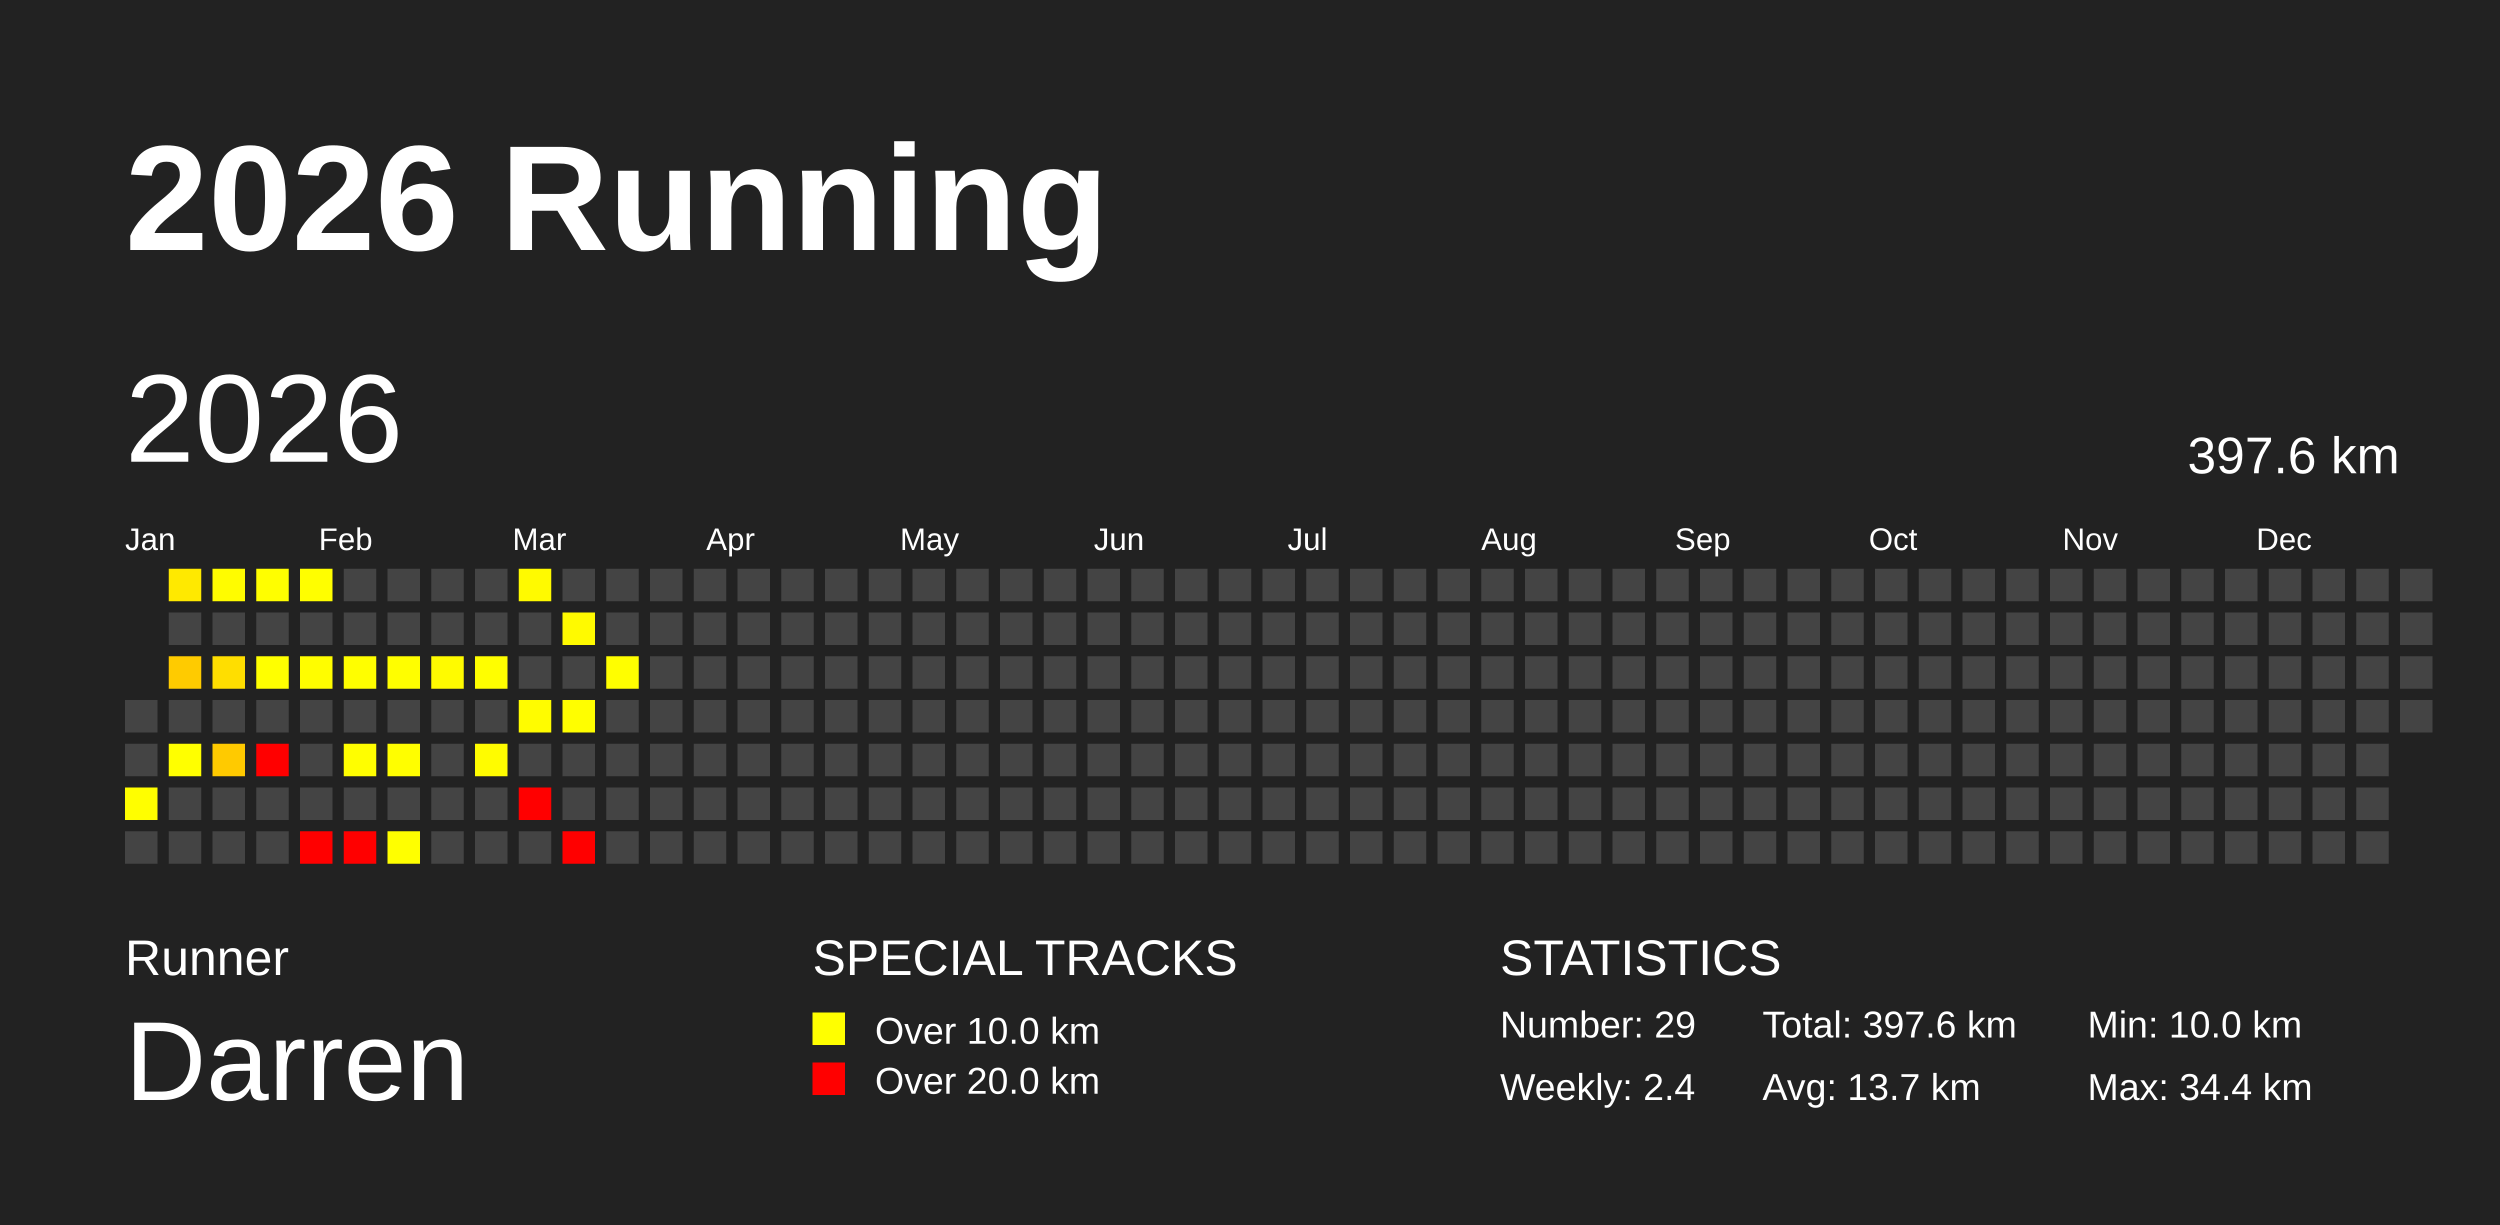
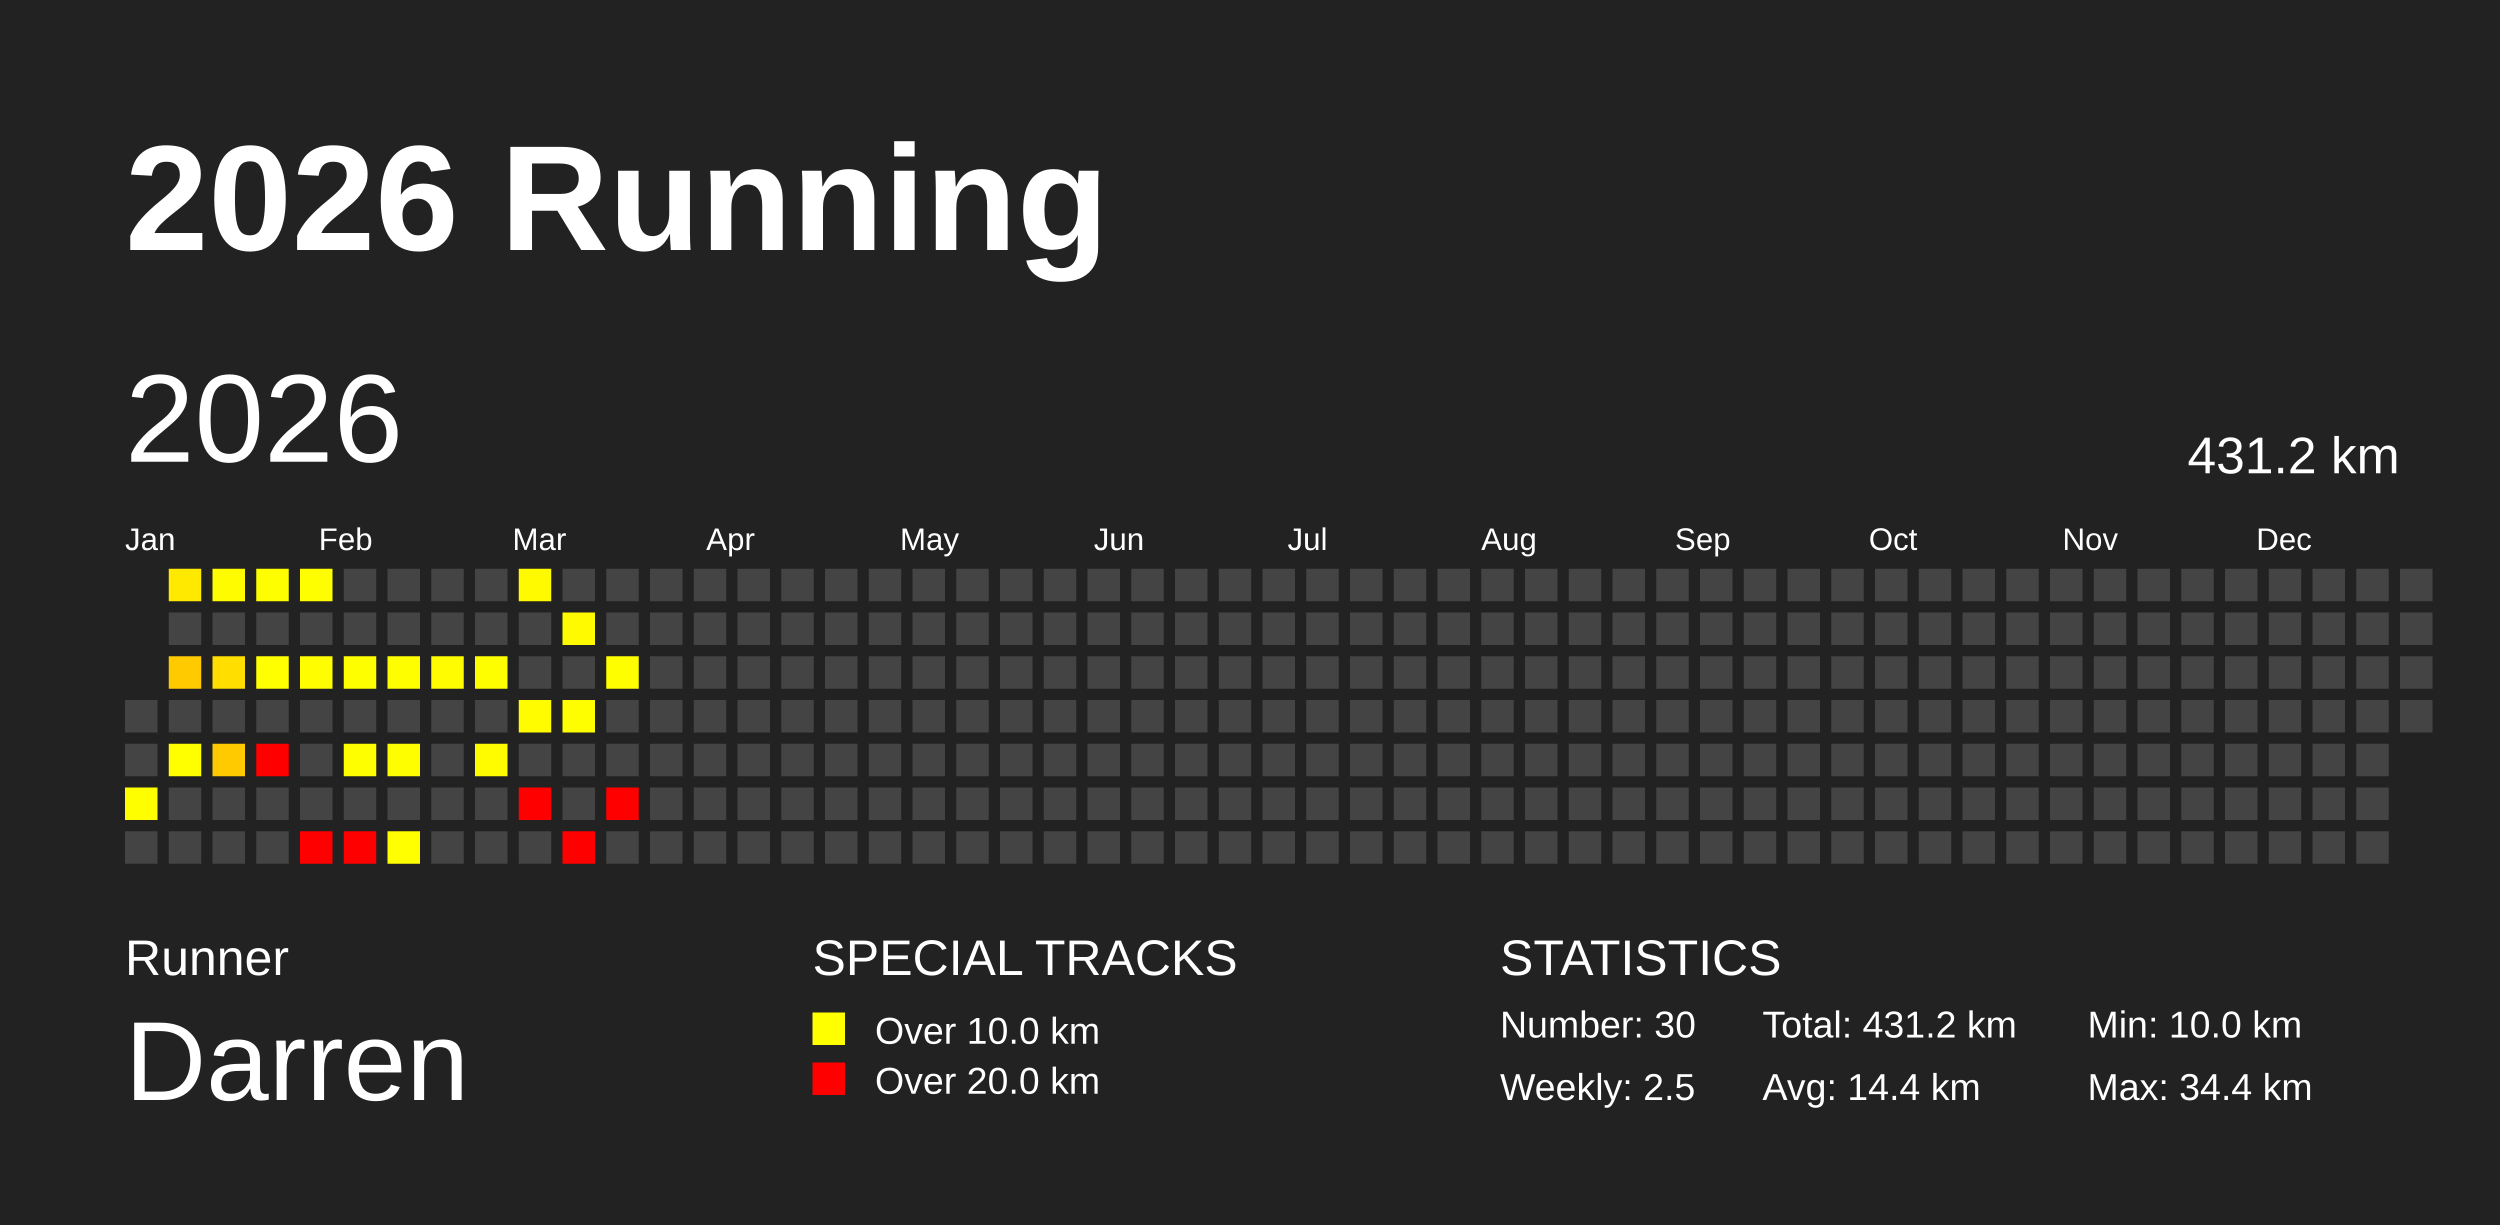
<svg xmlns="http://www.w3.org/2000/svg" baseProfile="full" height="98mm" version="1.1" viewBox="0,0,200,98" width="200mm">
  <defs />
  <rect fill="#222222" height="98" width="200" x="0" y="0" />
  <text fill="#FFFFFF" style="font-size:12px; font-family:Arial; font-weight:bold;" x="10" y="20">2026 Running</text>
  <text fill="#FFFFFF" style="font-size:4px; font-family:Arial" x="10" y="78">Runner</text>
  <text fill="#FFFFFF" style="font-size:9px; font-family:Arial" x="10" y="88">Darren</text>
  <text fill="#FFFFFF" style="font-size:4px; font-family:Arial" x="65" y="78">SPECIAL TRACKS</text>
  <rect fill="yellow" height="2.6" width="2.6" x="65" y="81" />
  <text fill="#FFFFFF" style="font-size:3px; font-family:Arial" x="70" y="83.5">Over 10.0 km</text>
  <rect fill="red" height="2.6" width="2.6" x="65" y="85" />
  <text fill="#FFFFFF" style="font-size:3px; font-family:Arial" x="70" y="87.5">Over 20.0 km</text>
  <text fill="#FFFFFF" style="font-size:4px; font-family:Arial" x="120" y="78">STATISTICS</text>
-   <text fill="#FFFFFF" style="font-size:3px; font-family:Arial" x="120" y="83">Number: 29</text>
-   <text fill="#FFFFFF" style="font-size:3px; font-family:Arial" x="120" y="88">Weekly: 2.4</text>
-   <text fill="#FFFFFF" style="font-size:3px; font-family:Arial" x="141" y="83">Total: 397.6 km</text>
-   <text fill="#FFFFFF" style="font-size:3px; font-family:Arial" x="141" y="88">Avg: 13.7 km</text>
+   <text fill="#FFFFFF" style="font-size:3px; font-family:Arial" x="120" y="83">Number: 30</text>
+   <text fill="#FFFFFF" style="font-size:3px; font-family:Arial" x="120" y="88">Weekly: 2.5</text>
+   <text fill="#FFFFFF" style="font-size:3px; font-family:Arial" x="141" y="83">Total: 431.2 km</text>
+   <text fill="#FFFFFF" style="font-size:3px; font-family:Arial" x="141" y="88">Avg: 14.4 km</text>
  <text fill="#FFFFFF" style="font-size:3px; font-family:Arial" x="167" y="83">Min: 10.0 km</text>
  <text fill="#FFFFFF" style="font-size:3px; font-family:Arial" x="167" y="88">Max: 34.4 km</text>
  <text dominant-baseline="hanging" fill="#FFFFFF" style="font-size:10.0px; font-family:Arial;" x="10" y="30">2026</text>
-   <text dominant-baseline="hanging" fill="#FFFFFF" style="font-size:4.125px; font-family:Arial;" x="175" y="35">397.6 km</text>
+   <text dominant-baseline="hanging" fill="#FFFFFF" style="font-size:4.125px; font-family:Arial;" x="175" y="35">431.2 km</text>
  <text fill="#FFFFFF" style="font-size:2.5px; font-family:Arial" x="10.0" y="44">Jan</text>
  <text fill="#FFFFFF" style="font-size:2.5px; font-family:Arial" x="25.5" y="44">Feb</text>
  <text fill="#FFFFFF" style="font-size:2.5px; font-family:Arial" x="41.0" y="44">Mar</text>
  <text fill="#FFFFFF" style="font-size:2.5px; font-family:Arial" x="56.5" y="44">Apr</text>
  <text fill="#FFFFFF" style="font-size:2.5px; font-family:Arial" x="72.0" y="44">May</text>
  <text fill="#FFFFFF" style="font-size:2.5px; font-family:Arial" x="87.5" y="44">Jun</text>
  <text fill="#FFFFFF" style="font-size:2.5px; font-family:Arial" x="103.0" y="44">Jul</text>
  <text fill="#FFFFFF" style="font-size:2.5px; font-family:Arial" x="118.5" y="44">Aug</text>
  <text fill="#FFFFFF" style="font-size:2.5px; font-family:Arial" x="134.0" y="44">Sep</text>
  <text fill="#FFFFFF" style="font-size:2.5px; font-family:Arial" x="149.5" y="44">Oct</text>
  <text fill="#FFFFFF" style="font-size:2.5px; font-family:Arial" x="165.0" y="44">Nov</text>
  <text fill="#FFFFFF" style="font-size:2.5px; font-family:Arial" x="180.5" y="44">Dec</text>
  <rect fill="#444444" height="2.6" width="2.6" x="10.0" y="56.0" />
  <rect fill="#444444" height="2.6" width="2.6" x="10.0" y="59.5" />
  <rect fill="#fffe00" height="2.6" width="2.6" x="10.0" y="63.0" />
  <rect fill="#444444" height="2.6" width="2.6" x="10.0" y="66.5" />
  <rect fill="#ffe900" height="2.6" width="2.6" x="13.5" y="45.5" />
  <rect fill="#444444" height="2.6" width="2.6" x="13.5" y="49.0" />
  <rect fill="#ffcb00" height="2.6" width="2.6" x="13.5" y="52.5" />
  <rect fill="#444444" height="2.6" width="2.6" x="13.5" y="56.0" />
  <rect fill="#ffff00" height="2.6" width="2.6" x="13.5" y="59.5" />
  <rect fill="#444444" height="2.6" width="2.6" x="13.5" y="63.0" />
  <rect fill="#444444" height="2.6" width="2.6" x="13.5" y="66.5" />
  <rect fill="#fffc00" height="2.6" width="2.6" x="17.0" y="45.5" />
  <rect fill="#444444" height="2.6" width="2.6" x="17.0" y="49.0" />
  <rect fill="#ffde00" height="2.6" width="2.6" x="17.0" y="52.5" />
  <rect fill="#444444" height="2.6" width="2.6" x="17.0" y="56.0" />
  <rect fill="#ffca00" height="2.6" width="2.6" x="17.0" y="59.5" />
  <rect fill="#444444" height="2.6" width="2.6" x="17.0" y="63.0" />
  <rect fill="#444444" height="2.6" width="2.6" x="17.0" y="66.5" />
  <rect fill="#fffe00" height="2.6" width="2.6" x="20.5" y="45.5" />
  <rect fill="#444444" height="2.6" width="2.6" x="20.5" y="49.0" />
  <rect fill="#ffff00" height="2.6" width="2.6" x="20.5" y="52.5" />
  <rect fill="#444444" height="2.6" width="2.6" x="20.5" y="56.0" />
  <rect fill="red" height="2.6" width="2.6" x="20.5" y="59.5" />
  <rect fill="#444444" height="2.6" width="2.6" x="20.5" y="63.0" />
  <rect fill="#444444" height="2.6" width="2.6" x="20.5" y="66.5" />
  <rect fill="#fffe00" height="2.6" width="2.6" x="24.0" y="45.5" />
  <rect fill="#444444" height="2.6" width="2.6" x="24.0" y="49.0" />
  <rect fill="#fffd00" height="2.6" width="2.6" x="24.0" y="52.5" />
  <rect fill="#444444" height="2.6" width="2.6" x="24.0" y="56.0" />
  <rect fill="#444444" height="2.6" width="2.6" x="24.0" y="59.5" />
  <rect fill="#444444" height="2.6" width="2.6" x="24.0" y="63.0" />
  <rect fill="red" height="2.6" width="2.6" x="24.0" y="66.5" />
  <rect fill="#444444" height="2.6" width="2.6" x="27.5" y="45.5" />
  <rect fill="#444444" height="2.6" width="2.6" x="27.5" y="49.0" />
  <rect fill="#fffe00" height="2.6" width="2.6" x="27.5" y="52.5" />
  <rect fill="#444444" height="2.6" width="2.6" x="27.5" y="56.0" />
  <rect fill="#fffe00" height="2.6" width="2.6" x="27.5" y="59.5" />
  <rect fill="#444444" height="2.6" width="2.6" x="27.5" y="63.0" />
  <rect fill="red" height="2.6" width="2.6" x="27.5" y="66.5" />
  <rect fill="#444444" height="2.6" width="2.6" x="31.0" y="45.5" />
  <rect fill="#444444" height="2.6" width="2.6" x="31.0" y="49.0" />
  <rect fill="#fffe00" height="2.6" width="2.6" x="31.0" y="52.5" />
  <rect fill="#444444" height="2.6" width="2.6" x="31.0" y="56.0" />
  <rect fill="#fffe00" height="2.6" width="2.6" x="31.0" y="59.5" />
  <rect fill="#444444" height="2.6" width="2.6" x="31.0" y="63.0" />
  <rect fill="#ffff00" height="2.6" width="2.6" x="31.0" y="66.5" />
  <rect fill="#444444" height="2.6" width="2.6" x="34.5" y="45.5" />
  <rect fill="#444444" height="2.6" width="2.6" x="34.5" y="49.0" />
  <rect fill="#fffb00" height="2.6" width="2.6" x="34.5" y="52.5" />
  <rect fill="#444444" height="2.6" width="2.6" x="34.5" y="56.0" />
  <rect fill="#444444" height="2.6" width="2.6" x="34.5" y="59.5" />
  <rect fill="#444444" height="2.6" width="2.6" x="34.5" y="63.0" />
  <rect fill="#444444" height="2.6" width="2.6" x="34.5" y="66.5" />
  <rect fill="#444444" height="2.6" width="2.6" x="38.0" y="45.5" />
  <rect fill="#444444" height="2.6" width="2.6" x="38.0" y="49.0" />
  <rect fill="#fffe00" height="2.6" width="2.6" x="38.0" y="52.5" />
  <rect fill="#444444" height="2.6" width="2.6" x="38.0" y="56.0" />
  <rect fill="#fffc00" height="2.6" width="2.6" x="38.0" y="59.5" />
  <rect fill="#444444" height="2.6" width="2.6" x="38.0" y="63.0" />
  <rect fill="#444444" height="2.6" width="2.6" x="38.0" y="66.5" />
  <rect fill="#fffa00" height="2.6" width="2.6" x="41.5" y="45.5" />
  <rect fill="#444444" height="2.6" width="2.6" x="41.5" y="49.0" />
  <rect fill="#444444" height="2.6" width="2.6" x="41.5" y="52.5" />
  <rect fill="#fffc00" height="2.6" width="2.6" x="41.5" y="56.0" />
  <rect fill="#444444" height="2.6" width="2.6" x="41.5" y="59.5" />
  <rect fill="red" height="2.6" width="2.6" x="41.5" y="63.0" />
  <rect fill="#444444" height="2.6" width="2.6" x="41.5" y="66.5" />
  <rect fill="#444444" height="2.6" width="2.6" x="45.0" y="45.5" />
  <rect fill="#fffa00" height="2.6" width="2.6" x="45.0" y="49.0" />
  <rect fill="#444444" height="2.6" width="2.6" x="45.0" y="52.5" />
  <rect fill="#fffe00" height="2.6" width="2.6" x="45.0" y="56.0" />
  <rect fill="#444444" height="2.6" width="2.6" x="45.0" y="59.5" />
  <rect fill="#444444" height="2.6" width="2.6" x="45.0" y="63.0" />
  <rect fill="red" height="2.6" width="2.6" x="45.0" y="66.5" />
  <rect fill="#444444" height="2.6" width="2.6" x="48.5" y="45.5" />
  <rect fill="#444444" height="2.6" width="2.6" x="48.5" y="49.0" />
  <rect fill="#fffe00" height="2.6" width="2.6" x="48.5" y="52.5" />
  <rect fill="#444444" height="2.6" width="2.6" x="48.5" y="56.0" />
  <rect fill="#444444" height="2.6" width="2.6" x="48.5" y="59.5" />
-   <rect fill="#444444" height="2.6" width="2.6" x="48.5" y="63.0" />
+   <rect fill="red" height="2.6" width="2.6" x="48.5" y="63.0" />
  <rect fill="#444444" height="2.6" width="2.6" x="48.5" y="66.5" />
  <rect fill="#444444" height="2.6" width="2.6" x="52.0" y="45.5" />
  <rect fill="#444444" height="2.6" width="2.6" x="52.0" y="49.0" />
  <rect fill="#444444" height="2.6" width="2.6" x="52.0" y="52.5" />
  <rect fill="#444444" height="2.6" width="2.6" x="52.0" y="56.0" />
  <rect fill="#444444" height="2.6" width="2.6" x="52.0" y="59.5" />
  <rect fill="#444444" height="2.6" width="2.6" x="52.0" y="63.0" />
  <rect fill="#444444" height="2.6" width="2.6" x="52.0" y="66.5" />
  <rect fill="#444444" height="2.6" width="2.6" x="55.5" y="45.5" />
  <rect fill="#444444" height="2.6" width="2.6" x="55.5" y="49.0" />
  <rect fill="#444444" height="2.6" width="2.6" x="55.5" y="52.5" />
  <rect fill="#444444" height="2.6" width="2.6" x="55.5" y="56.0" />
  <rect fill="#444444" height="2.6" width="2.6" x="55.5" y="59.5" />
  <rect fill="#444444" height="2.6" width="2.6" x="55.5" y="63.0" />
  <rect fill="#444444" height="2.6" width="2.6" x="55.5" y="66.5" />
  <rect fill="#444444" height="2.6" width="2.6" x="59.0" y="45.5" />
  <rect fill="#444444" height="2.6" width="2.6" x="59.0" y="49.0" />
  <rect fill="#444444" height="2.6" width="2.6" x="59.0" y="52.5" />
  <rect fill="#444444" height="2.6" width="2.6" x="59.0" y="56.0" />
  <rect fill="#444444" height="2.6" width="2.6" x="59.0" y="59.5" />
  <rect fill="#444444" height="2.6" width="2.6" x="59.0" y="63.0" />
  <rect fill="#444444" height="2.6" width="2.6" x="59.0" y="66.5" />
  <rect fill="#444444" height="2.6" width="2.6" x="62.5" y="45.5" />
  <rect fill="#444444" height="2.6" width="2.6" x="62.5" y="49.0" />
  <rect fill="#444444" height="2.6" width="2.6" x="62.5" y="52.5" />
  <rect fill="#444444" height="2.6" width="2.6" x="62.5" y="56.0" />
  <rect fill="#444444" height="2.6" width="2.6" x="62.5" y="59.5" />
  <rect fill="#444444" height="2.6" width="2.6" x="62.5" y="63.0" />
  <rect fill="#444444" height="2.6" width="2.6" x="62.5" y="66.5" />
  <rect fill="#444444" height="2.6" width="2.6" x="66.0" y="45.5" />
  <rect fill="#444444" height="2.6" width="2.6" x="66.0" y="49.0" />
  <rect fill="#444444" height="2.6" width="2.6" x="66.0" y="52.5" />
  <rect fill="#444444" height="2.6" width="2.6" x="66.0" y="56.0" />
  <rect fill="#444444" height="2.6" width="2.6" x="66.0" y="59.5" />
  <rect fill="#444444" height="2.6" width="2.6" x="66.0" y="63.0" />
  <rect fill="#444444" height="2.6" width="2.6" x="66.0" y="66.5" />
  <rect fill="#444444" height="2.6" width="2.6" x="69.5" y="45.5" />
  <rect fill="#444444" height="2.6" width="2.6" x="69.5" y="49.0" />
  <rect fill="#444444" height="2.6" width="2.6" x="69.5" y="52.5" />
  <rect fill="#444444" height="2.6" width="2.6" x="69.5" y="56.0" />
  <rect fill="#444444" height="2.6" width="2.6" x="69.5" y="59.5" />
  <rect fill="#444444" height="2.6" width="2.6" x="69.5" y="63.0" />
  <rect fill="#444444" height="2.6" width="2.6" x="69.5" y="66.5" />
  <rect fill="#444444" height="2.6" width="2.6" x="73.0" y="45.5" />
  <rect fill="#444444" height="2.6" width="2.6" x="73.0" y="49.0" />
  <rect fill="#444444" height="2.6" width="2.6" x="73.0" y="52.5" />
  <rect fill="#444444" height="2.6" width="2.6" x="73.0" y="56.0" />
  <rect fill="#444444" height="2.6" width="2.6" x="73.0" y="59.5" />
  <rect fill="#444444" height="2.6" width="2.6" x="73.0" y="63.0" />
  <rect fill="#444444" height="2.6" width="2.6" x="73.0" y="66.5" />
  <rect fill="#444444" height="2.6" width="2.6" x="76.5" y="45.5" />
  <rect fill="#444444" height="2.6" width="2.6" x="76.5" y="49.0" />
  <rect fill="#444444" height="2.6" width="2.6" x="76.5" y="52.5" />
  <rect fill="#444444" height="2.6" width="2.6" x="76.5" y="56.0" />
  <rect fill="#444444" height="2.6" width="2.6" x="76.5" y="59.5" />
  <rect fill="#444444" height="2.6" width="2.6" x="76.5" y="63.0" />
  <rect fill="#444444" height="2.6" width="2.6" x="76.5" y="66.5" />
  <rect fill="#444444" height="2.6" width="2.6" x="80.0" y="45.5" />
  <rect fill="#444444" height="2.6" width="2.6" x="80.0" y="49.0" />
  <rect fill="#444444" height="2.6" width="2.6" x="80.0" y="52.5" />
  <rect fill="#444444" height="2.6" width="2.6" x="80.0" y="56.0" />
  <rect fill="#444444" height="2.6" width="2.6" x="80.0" y="59.5" />
  <rect fill="#444444" height="2.6" width="2.6" x="80.0" y="63.0" />
  <rect fill="#444444" height="2.6" width="2.6" x="80.0" y="66.5" />
  <rect fill="#444444" height="2.6" width="2.6" x="83.5" y="45.5" />
  <rect fill="#444444" height="2.6" width="2.6" x="83.5" y="49.0" />
  <rect fill="#444444" height="2.6" width="2.6" x="83.5" y="52.5" />
  <rect fill="#444444" height="2.6" width="2.6" x="83.5" y="56.0" />
  <rect fill="#444444" height="2.6" width="2.6" x="83.5" y="59.5" />
  <rect fill="#444444" height="2.6" width="2.6" x="83.5" y="63.0" />
  <rect fill="#444444" height="2.6" width="2.6" x="83.5" y="66.5" />
  <rect fill="#444444" height="2.6" width="2.6" x="87.0" y="45.5" />
  <rect fill="#444444" height="2.6" width="2.6" x="87.0" y="49.0" />
  <rect fill="#444444" height="2.6" width="2.6" x="87.0" y="52.5" />
  <rect fill="#444444" height="2.6" width="2.6" x="87.0" y="56.0" />
  <rect fill="#444444" height="2.6" width="2.6" x="87.0" y="59.5" />
  <rect fill="#444444" height="2.6" width="2.6" x="87.0" y="63.0" />
  <rect fill="#444444" height="2.6" width="2.6" x="87.0" y="66.5" />
  <rect fill="#444444" height="2.6" width="2.6" x="90.5" y="45.5" />
  <rect fill="#444444" height="2.6" width="2.6" x="90.5" y="49.0" />
  <rect fill="#444444" height="2.6" width="2.6" x="90.5" y="52.5" />
  <rect fill="#444444" height="2.6" width="2.6" x="90.5" y="56.0" />
  <rect fill="#444444" height="2.6" width="2.6" x="90.5" y="59.5" />
  <rect fill="#444444" height="2.6" width="2.6" x="90.5" y="63.0" />
  <rect fill="#444444" height="2.6" width="2.6" x="90.5" y="66.5" />
  <rect fill="#444444" height="2.6" width="2.6" x="94.0" y="45.5" />
  <rect fill="#444444" height="2.6" width="2.6" x="94.0" y="49.0" />
  <rect fill="#444444" height="2.6" width="2.6" x="94.0" y="52.5" />
  <rect fill="#444444" height="2.6" width="2.6" x="94.0" y="56.0" />
  <rect fill="#444444" height="2.6" width="2.6" x="94.0" y="59.5" />
  <rect fill="#444444" height="2.6" width="2.6" x="94.0" y="63.0" />
  <rect fill="#444444" height="2.6" width="2.6" x="94.0" y="66.5" />
  <rect fill="#444444" height="2.6" width="2.6" x="97.5" y="45.5" />
  <rect fill="#444444" height="2.6" width="2.6" x="97.5" y="49.0" />
  <rect fill="#444444" height="2.6" width="2.6" x="97.5" y="52.5" />
  <rect fill="#444444" height="2.6" width="2.6" x="97.5" y="56.0" />
  <rect fill="#444444" height="2.6" width="2.6" x="97.5" y="59.5" />
  <rect fill="#444444" height="2.6" width="2.6" x="97.5" y="63.0" />
  <rect fill="#444444" height="2.6" width="2.6" x="97.5" y="66.5" />
  <rect fill="#444444" height="2.6" width="2.6" x="101.0" y="45.5" />
  <rect fill="#444444" height="2.6" width="2.6" x="101.0" y="49.0" />
  <rect fill="#444444" height="2.6" width="2.6" x="101.0" y="52.5" />
  <rect fill="#444444" height="2.6" width="2.6" x="101.0" y="56.0" />
  <rect fill="#444444" height="2.6" width="2.6" x="101.0" y="59.5" />
  <rect fill="#444444" height="2.6" width="2.6" x="101.0" y="63.0" />
  <rect fill="#444444" height="2.6" width="2.6" x="101.0" y="66.5" />
  <rect fill="#444444" height="2.6" width="2.6" x="104.5" y="45.5" />
  <rect fill="#444444" height="2.6" width="2.6" x="104.5" y="49.0" />
  <rect fill="#444444" height="2.6" width="2.6" x="104.5" y="52.5" />
  <rect fill="#444444" height="2.6" width="2.6" x="104.5" y="56.0" />
  <rect fill="#444444" height="2.6" width="2.6" x="104.5" y="59.5" />
  <rect fill="#444444" height="2.6" width="2.6" x="104.5" y="63.0" />
  <rect fill="#444444" height="2.6" width="2.6" x="104.5" y="66.5" />
  <rect fill="#444444" height="2.6" width="2.6" x="108.0" y="45.5" />
  <rect fill="#444444" height="2.6" width="2.6" x="108.0" y="49.0" />
  <rect fill="#444444" height="2.6" width="2.6" x="108.0" y="52.5" />
  <rect fill="#444444" height="2.6" width="2.6" x="108.0" y="56.0" />
  <rect fill="#444444" height="2.6" width="2.6" x="108.0" y="59.5" />
  <rect fill="#444444" height="2.6" width="2.6" x="108.0" y="63.0" />
  <rect fill="#444444" height="2.6" width="2.6" x="108.0" y="66.5" />
  <rect fill="#444444" height="2.6" width="2.6" x="111.5" y="45.5" />
  <rect fill="#444444" height="2.6" width="2.6" x="111.5" y="49.0" />
  <rect fill="#444444" height="2.6" width="2.6" x="111.5" y="52.5" />
  <rect fill="#444444" height="2.6" width="2.6" x="111.5" y="56.0" />
  <rect fill="#444444" height="2.6" width="2.6" x="111.5" y="59.5" />
  <rect fill="#444444" height="2.6" width="2.6" x="111.5" y="63.0" />
  <rect fill="#444444" height="2.6" width="2.6" x="111.5" y="66.5" />
  <rect fill="#444444" height="2.6" width="2.6" x="115.0" y="45.5" />
  <rect fill="#444444" height="2.6" width="2.6" x="115.0" y="49.0" />
  <rect fill="#444444" height="2.6" width="2.6" x="115.0" y="52.5" />
  <rect fill="#444444" height="2.6" width="2.6" x="115.0" y="56.0" />
  <rect fill="#444444" height="2.6" width="2.6" x="115.0" y="59.5" />
  <rect fill="#444444" height="2.6" width="2.6" x="115.0" y="63.0" />
  <rect fill="#444444" height="2.6" width="2.6" x="115.0" y="66.5" />
  <rect fill="#444444" height="2.6" width="2.6" x="118.5" y="45.5" />
  <rect fill="#444444" height="2.6" width="2.6" x="118.5" y="49.0" />
  <rect fill="#444444" height="2.6" width="2.6" x="118.5" y="52.5" />
  <rect fill="#444444" height="2.6" width="2.6" x="118.5" y="56.0" />
  <rect fill="#444444" height="2.6" width="2.6" x="118.5" y="59.5" />
  <rect fill="#444444" height="2.6" width="2.6" x="118.5" y="63.0" />
  <rect fill="#444444" height="2.6" width="2.6" x="118.5" y="66.5" />
  <rect fill="#444444" height="2.6" width="2.6" x="122.0" y="45.5" />
  <rect fill="#444444" height="2.6" width="2.6" x="122.0" y="49.0" />
  <rect fill="#444444" height="2.6" width="2.6" x="122.0" y="52.5" />
  <rect fill="#444444" height="2.6" width="2.6" x="122.0" y="56.0" />
  <rect fill="#444444" height="2.6" width="2.6" x="122.0" y="59.5" />
  <rect fill="#444444" height="2.6" width="2.6" x="122.0" y="63.0" />
  <rect fill="#444444" height="2.6" width="2.6" x="122.0" y="66.5" />
  <rect fill="#444444" height="2.6" width="2.6" x="125.5" y="45.5" />
  <rect fill="#444444" height="2.6" width="2.6" x="125.5" y="49.0" />
  <rect fill="#444444" height="2.6" width="2.6" x="125.5" y="52.5" />
  <rect fill="#444444" height="2.6" width="2.6" x="125.5" y="56.0" />
  <rect fill="#444444" height="2.6" width="2.6" x="125.5" y="59.5" />
  <rect fill="#444444" height="2.6" width="2.6" x="125.5" y="63.0" />
  <rect fill="#444444" height="2.6" width="2.6" x="125.5" y="66.5" />
  <rect fill="#444444" height="2.6" width="2.6" x="129.0" y="45.5" />
  <rect fill="#444444" height="2.6" width="2.6" x="129.0" y="49.0" />
  <rect fill="#444444" height="2.6" width="2.6" x="129.0" y="52.5" />
  <rect fill="#444444" height="2.6" width="2.6" x="129.0" y="56.0" />
  <rect fill="#444444" height="2.6" width="2.6" x="129.0" y="59.5" />
  <rect fill="#444444" height="2.6" width="2.6" x="129.0" y="63.0" />
  <rect fill="#444444" height="2.6" width="2.6" x="129.0" y="66.5" />
  <rect fill="#444444" height="2.6" width="2.6" x="132.5" y="45.5" />
  <rect fill="#444444" height="2.6" width="2.6" x="132.5" y="49.0" />
  <rect fill="#444444" height="2.6" width="2.6" x="132.5" y="52.5" />
  <rect fill="#444444" height="2.6" width="2.6" x="132.5" y="56.0" />
  <rect fill="#444444" height="2.6" width="2.6" x="132.5" y="59.5" />
  <rect fill="#444444" height="2.6" width="2.6" x="132.5" y="63.0" />
  <rect fill="#444444" height="2.6" width="2.6" x="132.5" y="66.5" />
  <rect fill="#444444" height="2.6" width="2.6" x="136.0" y="45.5" />
  <rect fill="#444444" height="2.6" width="2.6" x="136.0" y="49.0" />
  <rect fill="#444444" height="2.6" width="2.6" x="136.0" y="52.5" />
  <rect fill="#444444" height="2.6" width="2.6" x="136.0" y="56.0" />
  <rect fill="#444444" height="2.6" width="2.6" x="136.0" y="59.5" />
  <rect fill="#444444" height="2.6" width="2.6" x="136.0" y="63.0" />
  <rect fill="#444444" height="2.6" width="2.6" x="136.0" y="66.5" />
  <rect fill="#444444" height="2.6" width="2.6" x="139.5" y="45.5" />
  <rect fill="#444444" height="2.6" width="2.6" x="139.5" y="49.0" />
  <rect fill="#444444" height="2.6" width="2.6" x="139.5" y="52.5" />
  <rect fill="#444444" height="2.6" width="2.6" x="139.5" y="56.0" />
  <rect fill="#444444" height="2.6" width="2.6" x="139.5" y="59.5" />
  <rect fill="#444444" height="2.6" width="2.6" x="139.5" y="63.0" />
  <rect fill="#444444" height="2.6" width="2.6" x="139.5" y="66.5" />
  <rect fill="#444444" height="2.6" width="2.6" x="143.0" y="45.5" />
  <rect fill="#444444" height="2.6" width="2.6" x="143.0" y="49.0" />
  <rect fill="#444444" height="2.6" width="2.6" x="143.0" y="52.5" />
  <rect fill="#444444" height="2.6" width="2.6" x="143.0" y="56.0" />
  <rect fill="#444444" height="2.6" width="2.6" x="143.0" y="59.5" />
  <rect fill="#444444" height="2.6" width="2.6" x="143.0" y="63.0" />
  <rect fill="#444444" height="2.6" width="2.6" x="143.0" y="66.5" />
  <rect fill="#444444" height="2.6" width="2.6" x="146.5" y="45.5" />
  <rect fill="#444444" height="2.6" width="2.6" x="146.5" y="49.0" />
  <rect fill="#444444" height="2.6" width="2.6" x="146.5" y="52.5" />
  <rect fill="#444444" height="2.6" width="2.6" x="146.5" y="56.0" />
  <rect fill="#444444" height="2.6" width="2.6" x="146.5" y="59.5" />
  <rect fill="#444444" height="2.6" width="2.6" x="146.5" y="63.0" />
  <rect fill="#444444" height="2.6" width="2.6" x="146.5" y="66.5" />
  <rect fill="#444444" height="2.6" width="2.6" x="150.0" y="45.5" />
  <rect fill="#444444" height="2.6" width="2.6" x="150.0" y="49.0" />
  <rect fill="#444444" height="2.6" width="2.6" x="150.0" y="52.5" />
  <rect fill="#444444" height="2.6" width="2.6" x="150.0" y="56.0" />
  <rect fill="#444444" height="2.6" width="2.6" x="150.0" y="59.5" />
  <rect fill="#444444" height="2.6" width="2.6" x="150.0" y="63.0" />
  <rect fill="#444444" height="2.6" width="2.6" x="150.0" y="66.5" />
  <rect fill="#444444" height="2.6" width="2.6" x="153.5" y="45.5" />
  <rect fill="#444444" height="2.6" width="2.6" x="153.5" y="49.0" />
  <rect fill="#444444" height="2.6" width="2.6" x="153.5" y="52.5" />
  <rect fill="#444444" height="2.6" width="2.6" x="153.5" y="56.0" />
  <rect fill="#444444" height="2.6" width="2.6" x="153.5" y="59.5" />
  <rect fill="#444444" height="2.6" width="2.6" x="153.5" y="63.0" />
  <rect fill="#444444" height="2.6" width="2.6" x="153.5" y="66.5" />
  <rect fill="#444444" height="2.6" width="2.6" x="157.0" y="45.5" />
  <rect fill="#444444" height="2.6" width="2.6" x="157.0" y="49.0" />
  <rect fill="#444444" height="2.6" width="2.6" x="157.0" y="52.5" />
  <rect fill="#444444" height="2.6" width="2.6" x="157.0" y="56.0" />
  <rect fill="#444444" height="2.6" width="2.6" x="157.0" y="59.5" />
  <rect fill="#444444" height="2.6" width="2.6" x="157.0" y="63.0" />
  <rect fill="#444444" height="2.6" width="2.6" x="157.0" y="66.5" />
  <rect fill="#444444" height="2.6" width="2.6" x="160.5" y="45.5" />
  <rect fill="#444444" height="2.6" width="2.6" x="160.5" y="49.0" />
  <rect fill="#444444" height="2.6" width="2.6" x="160.5" y="52.5" />
  <rect fill="#444444" height="2.6" width="2.6" x="160.5" y="56.0" />
  <rect fill="#444444" height="2.6" width="2.6" x="160.5" y="59.5" />
  <rect fill="#444444" height="2.6" width="2.6" x="160.5" y="63.0" />
  <rect fill="#444444" height="2.6" width="2.6" x="160.5" y="66.5" />
  <rect fill="#444444" height="2.6" width="2.6" x="164.0" y="45.5" />
  <rect fill="#444444" height="2.6" width="2.6" x="164.0" y="49.0" />
  <rect fill="#444444" height="2.6" width="2.6" x="164.0" y="52.5" />
  <rect fill="#444444" height="2.6" width="2.6" x="164.0" y="56.0" />
  <rect fill="#444444" height="2.6" width="2.6" x="164.0" y="59.5" />
  <rect fill="#444444" height="2.6" width="2.6" x="164.0" y="63.0" />
  <rect fill="#444444" height="2.6" width="2.6" x="164.0" y="66.5" />
  <rect fill="#444444" height="2.6" width="2.6" x="167.5" y="45.5" />
  <rect fill="#444444" height="2.6" width="2.6" x="167.5" y="49.0" />
  <rect fill="#444444" height="2.6" width="2.6" x="167.5" y="52.5" />
  <rect fill="#444444" height="2.6" width="2.6" x="167.5" y="56.0" />
  <rect fill="#444444" height="2.6" width="2.6" x="167.5" y="59.5" />
  <rect fill="#444444" height="2.6" width="2.6" x="167.5" y="63.0" />
  <rect fill="#444444" height="2.6" width="2.6" x="167.5" y="66.5" />
  <rect fill="#444444" height="2.6" width="2.6" x="171.0" y="45.5" />
  <rect fill="#444444" height="2.6" width="2.6" x="171.0" y="49.0" />
  <rect fill="#444444" height="2.6" width="2.6" x="171.0" y="52.5" />
  <rect fill="#444444" height="2.6" width="2.6" x="171.0" y="56.0" />
  <rect fill="#444444" height="2.6" width="2.6" x="171.0" y="59.5" />
  <rect fill="#444444" height="2.6" width="2.6" x="171.0" y="63.0" />
  <rect fill="#444444" height="2.6" width="2.6" x="171.0" y="66.5" />
  <rect fill="#444444" height="2.6" width="2.6" x="174.5" y="45.5" />
  <rect fill="#444444" height="2.6" width="2.6" x="174.5" y="49.0" />
  <rect fill="#444444" height="2.6" width="2.6" x="174.5" y="52.5" />
  <rect fill="#444444" height="2.6" width="2.6" x="174.5" y="56.0" />
  <rect fill="#444444" height="2.6" width="2.6" x="174.5" y="59.5" />
  <rect fill="#444444" height="2.6" width="2.6" x="174.5" y="63.0" />
  <rect fill="#444444" height="2.6" width="2.6" x="174.5" y="66.5" />
  <rect fill="#444444" height="2.6" width="2.6" x="178.0" y="45.5" />
  <rect fill="#444444" height="2.6" width="2.6" x="178.0" y="49.0" />
  <rect fill="#444444" height="2.6" width="2.6" x="178.0" y="52.5" />
  <rect fill="#444444" height="2.6" width="2.6" x="178.0" y="56.0" />
  <rect fill="#444444" height="2.6" width="2.6" x="178.0" y="59.5" />
  <rect fill="#444444" height="2.6" width="2.6" x="178.0" y="63.0" />
  <rect fill="#444444" height="2.6" width="2.6" x="178.0" y="66.5" />
  <rect fill="#444444" height="2.6" width="2.6" x="181.5" y="45.5" />
  <rect fill="#444444" height="2.6" width="2.6" x="181.5" y="49.0" />
  <rect fill="#444444" height="2.6" width="2.6" x="181.5" y="52.5" />
  <rect fill="#444444" height="2.6" width="2.6" x="181.5" y="56.0" />
  <rect fill="#444444" height="2.6" width="2.6" x="181.5" y="59.5" />
  <rect fill="#444444" height="2.6" width="2.6" x="181.5" y="63.0" />
  <rect fill="#444444" height="2.6" width="2.6" x="181.5" y="66.5" />
  <rect fill="#444444" height="2.6" width="2.6" x="185.0" y="45.5" />
  <rect fill="#444444" height="2.6" width="2.6" x="185.0" y="49.0" />
  <rect fill="#444444" height="2.6" width="2.6" x="185.0" y="52.5" />
  <rect fill="#444444" height="2.6" width="2.6" x="185.0" y="56.0" />
  <rect fill="#444444" height="2.6" width="2.6" x="185.0" y="59.5" />
  <rect fill="#444444" height="2.6" width="2.6" x="185.0" y="63.0" />
  <rect fill="#444444" height="2.6" width="2.6" x="185.0" y="66.5" />
  <rect fill="#444444" height="2.6" width="2.6" x="188.5" y="45.5" />
  <rect fill="#444444" height="2.6" width="2.6" x="188.5" y="49.0" />
  <rect fill="#444444" height="2.6" width="2.6" x="188.5" y="52.5" />
  <rect fill="#444444" height="2.6" width="2.6" x="188.5" y="56.0" />
  <rect fill="#444444" height="2.6" width="2.6" x="188.5" y="59.5" />
  <rect fill="#444444" height="2.6" width="2.6" x="188.5" y="63.0" />
  <rect fill="#444444" height="2.6" width="2.6" x="188.5" y="66.5" />
  <rect fill="#444444" height="2.6" width="2.6" x="192.0" y="45.5" />
  <rect fill="#444444" height="2.6" width="2.6" x="192.0" y="49.0" />
  <rect fill="#444444" height="2.6" width="2.6" x="192.0" y="52.5" />
  <rect fill="#444444" height="2.6" width="2.6" x="192.0" y="56.0" />
</svg>
